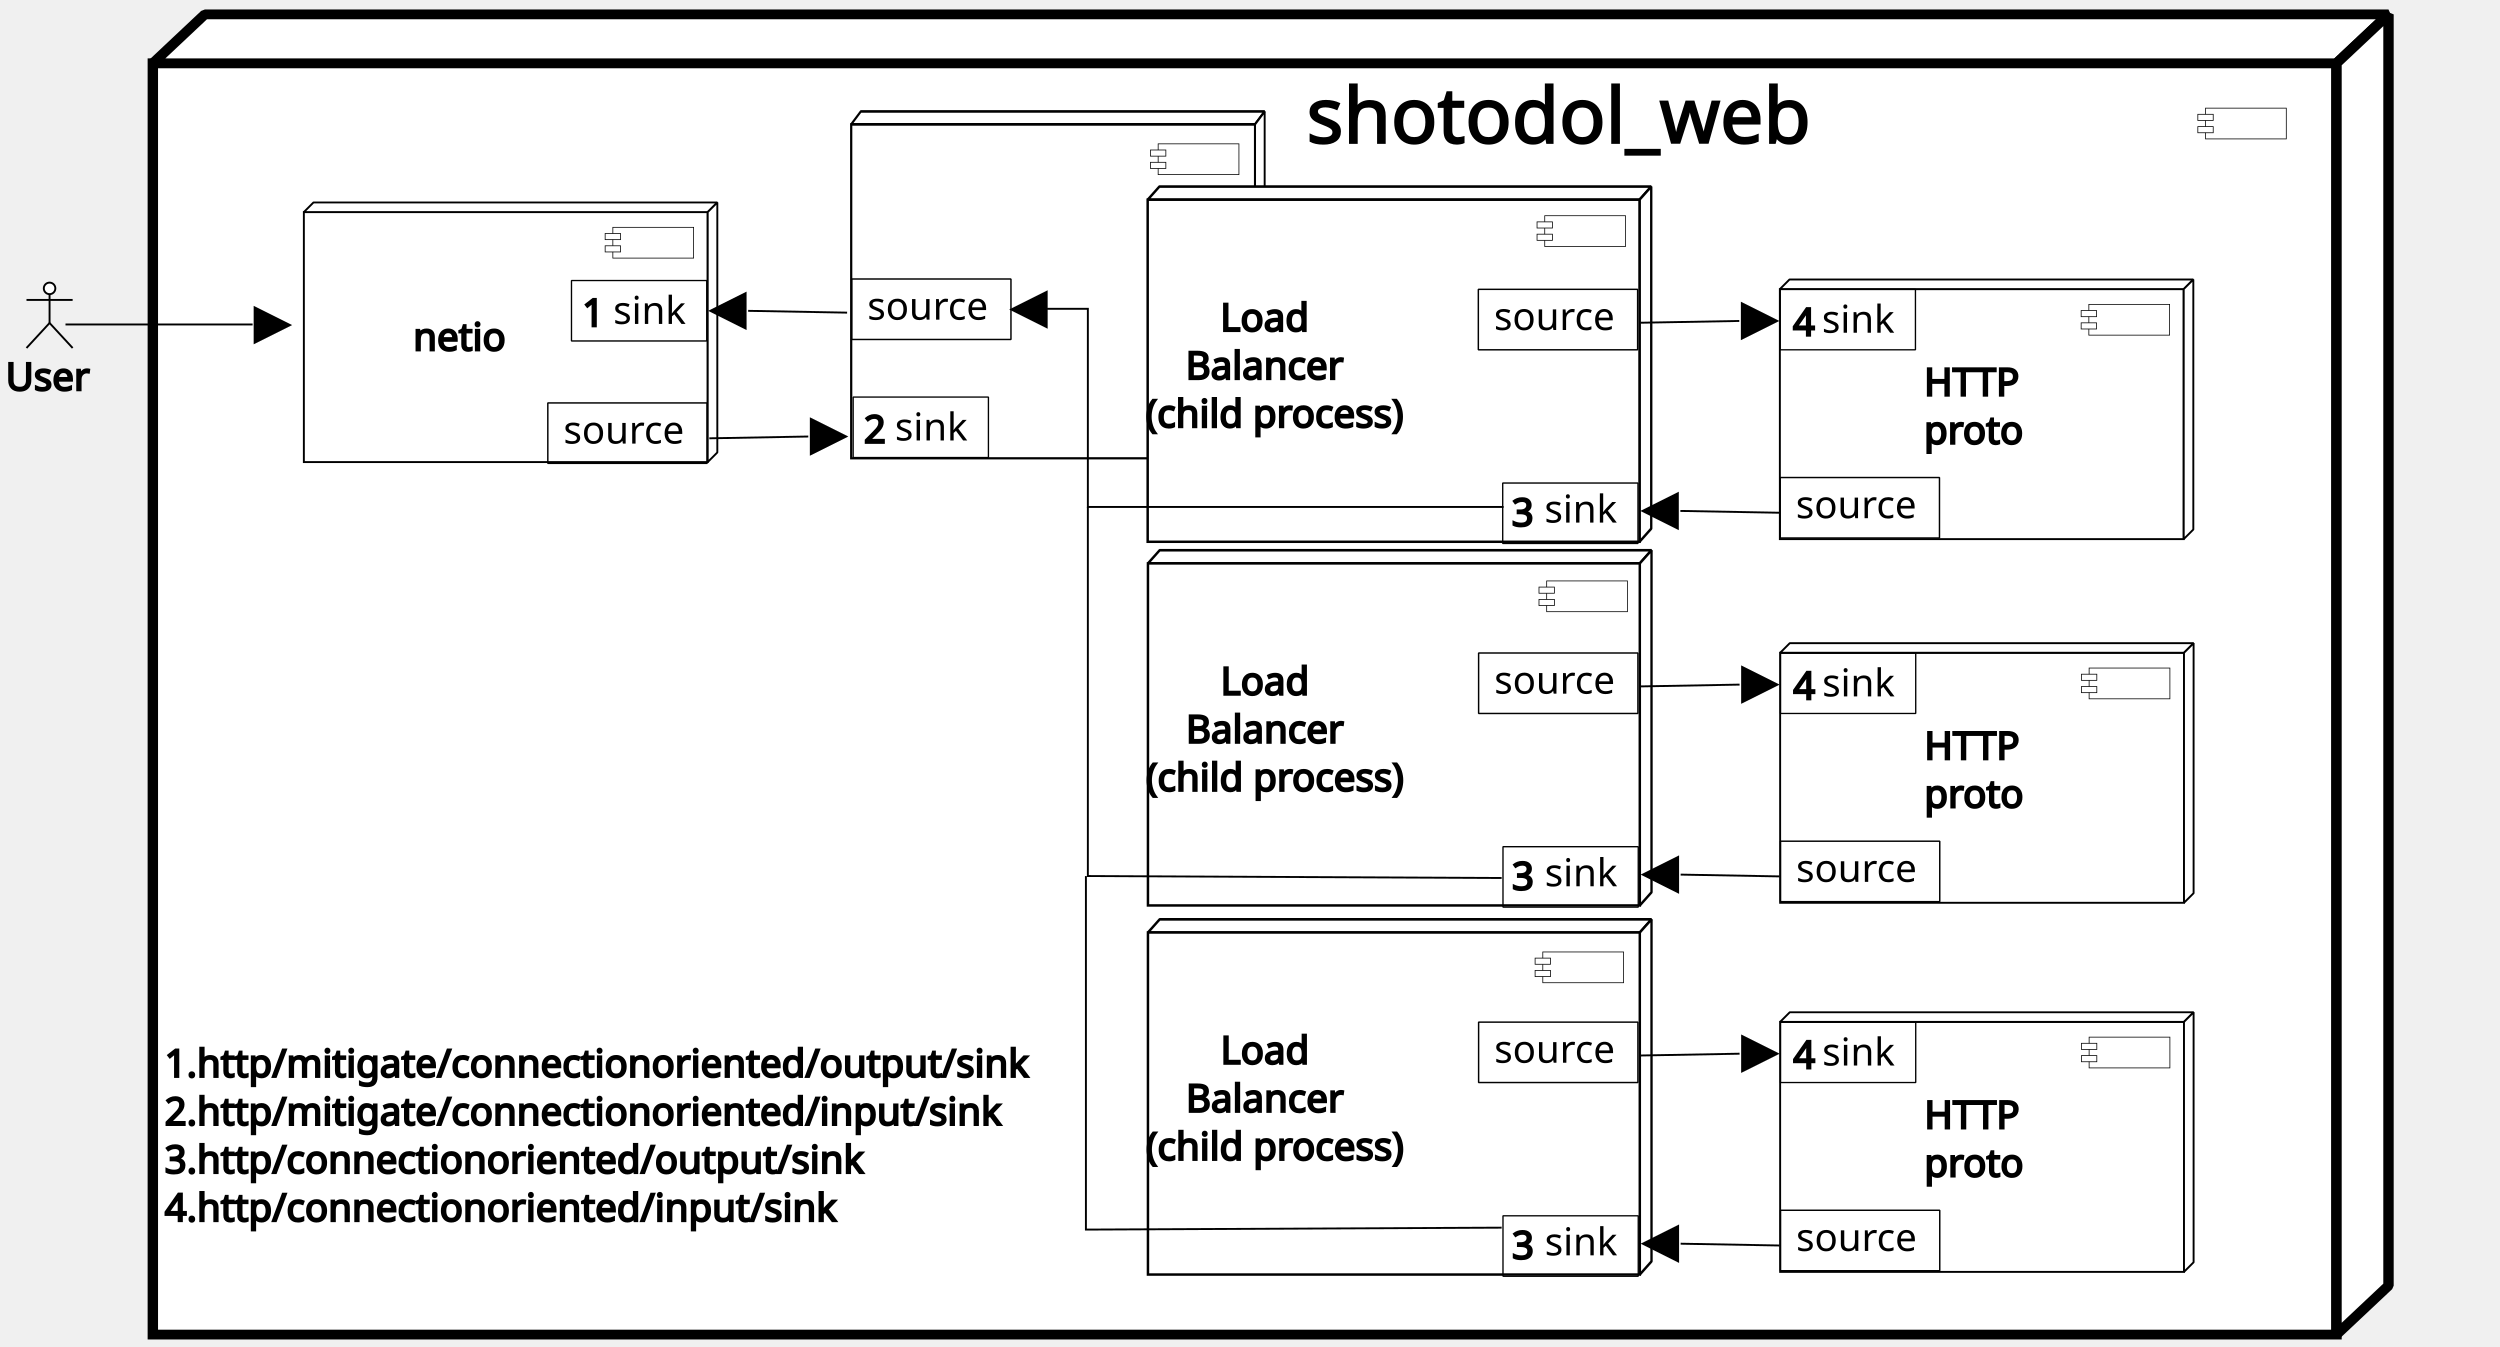
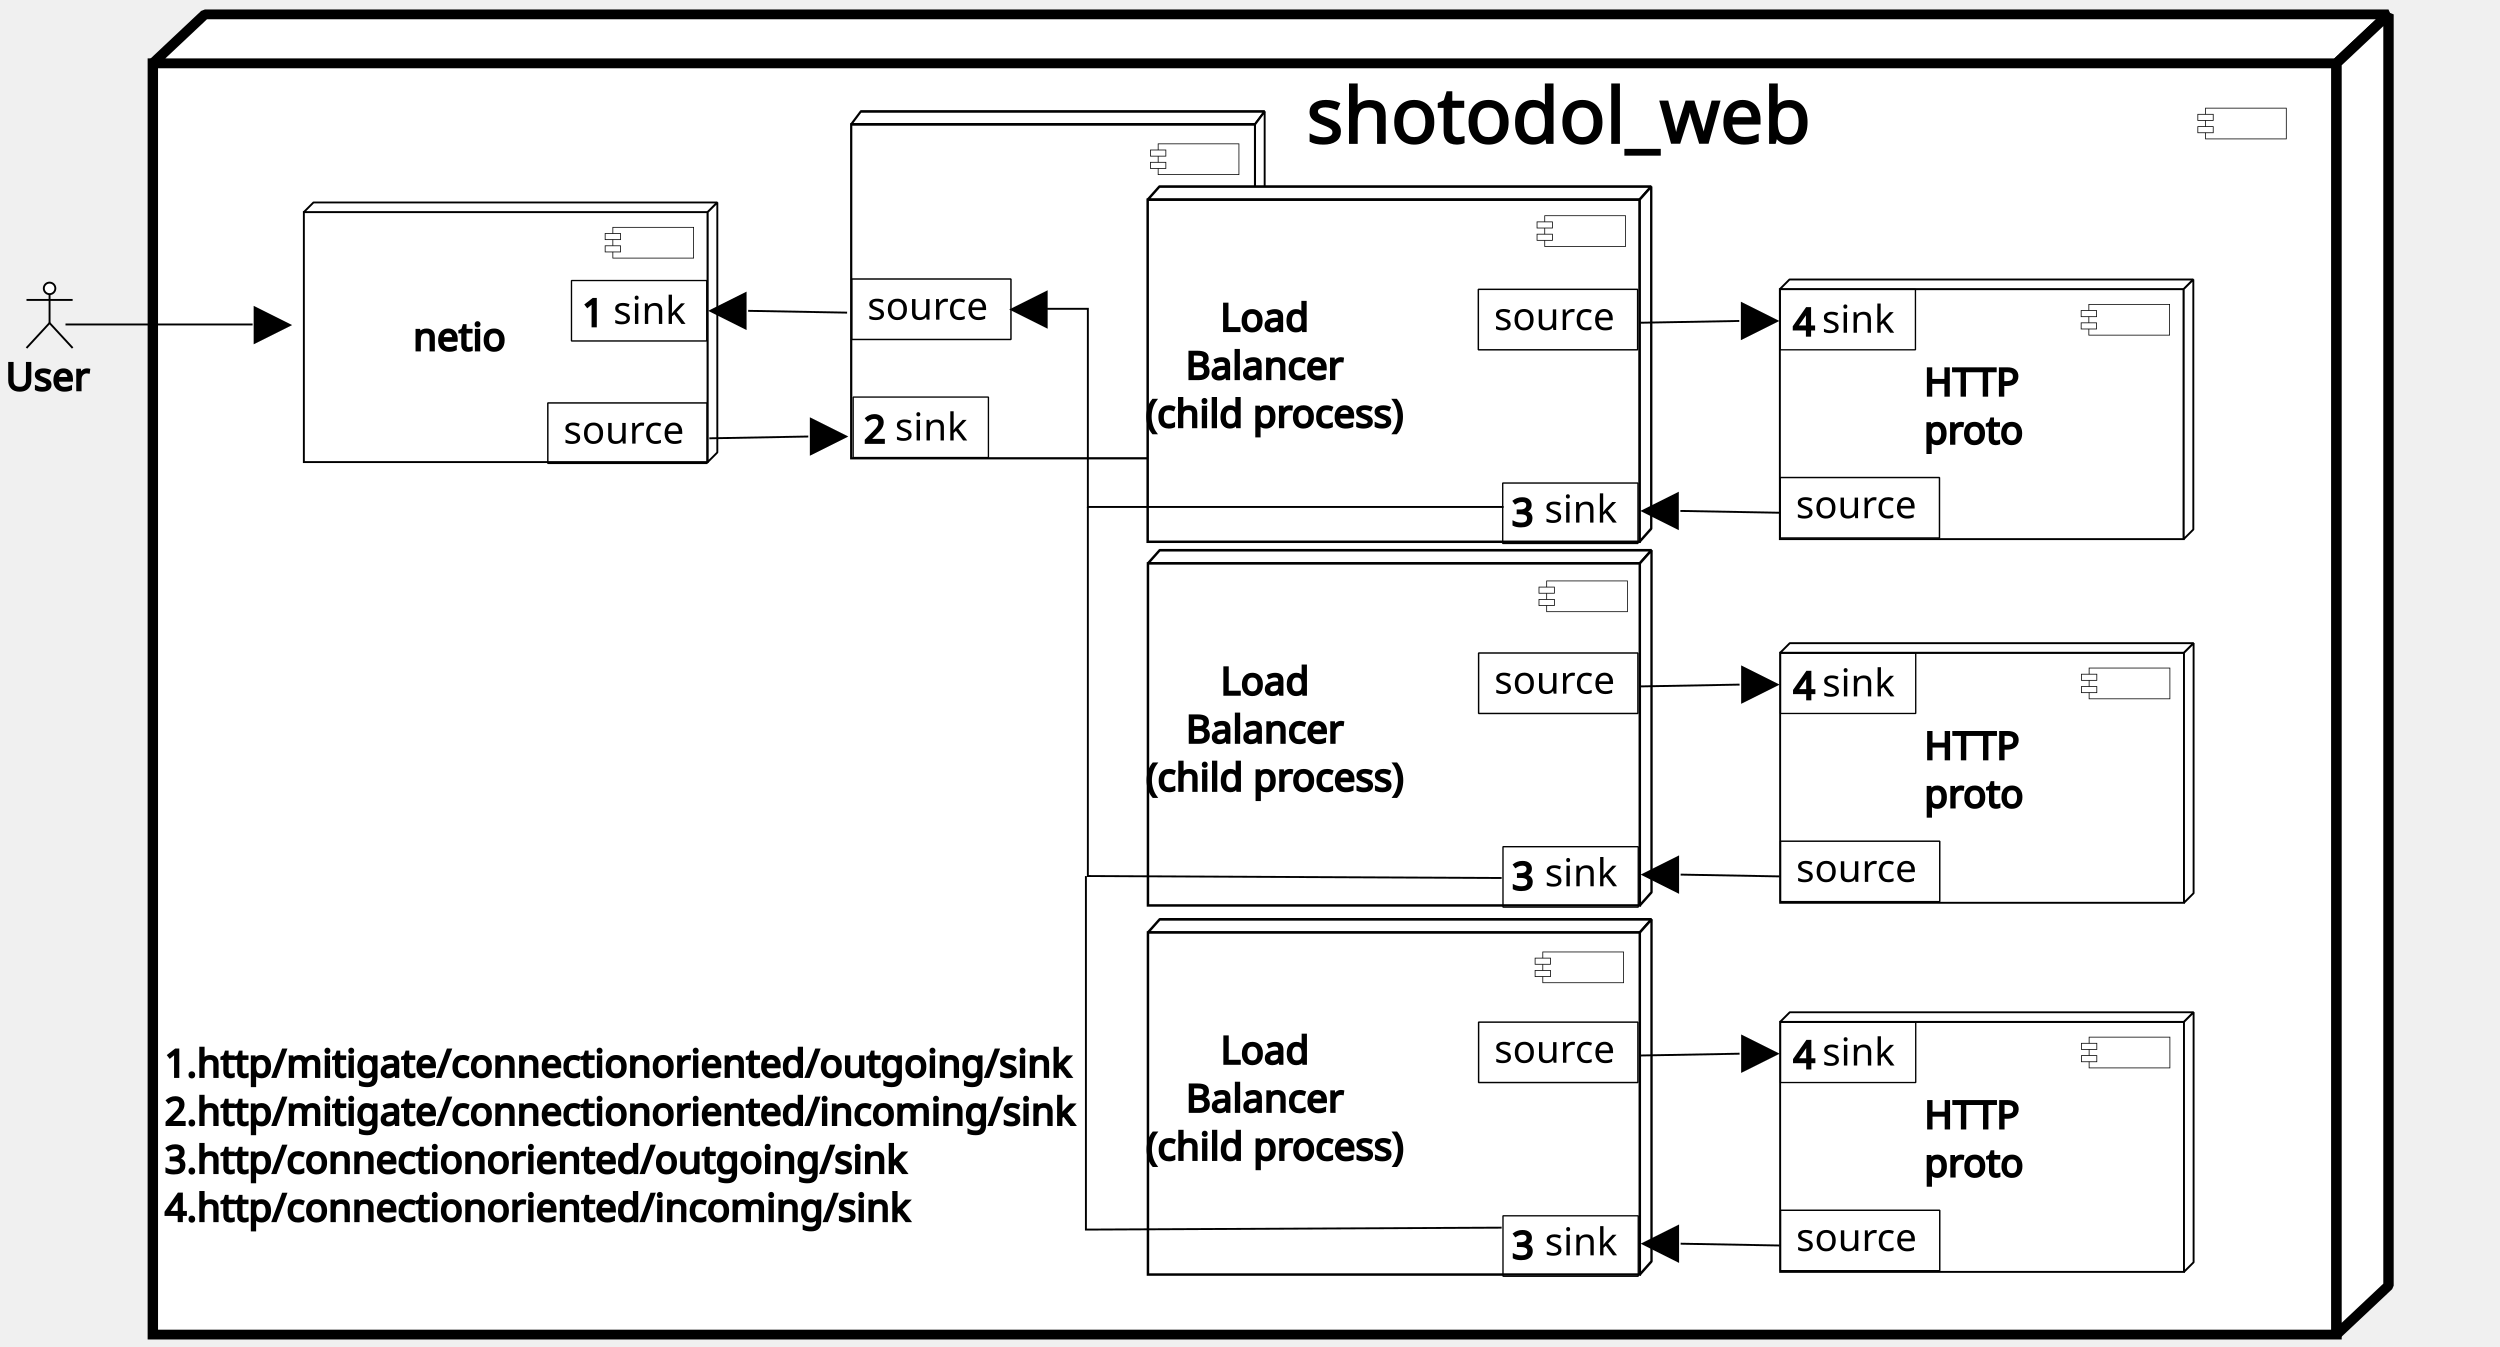
<svg xmlns="http://www.w3.org/2000/svg" width="1300" height="700" id="svg2" version="1.1">
  <defs id="defs4">
    </defs>
  <g id="layer1" transform="translate(0,-352.3622)">
    <text xml:space="preserve" style="font-size:40px;font-style:normal;font-weight:normal;line-height:125%;letter-spacing:0px;word-spacing:0px;fill:#000000;fill-opacity:1;stroke:none;font-family:Sans;-inkscape-font-specification:Sans" x="-668.49" y="401.384" id="text4386">
      <tspan id="tspan4388" style="font-style:normal;stroke:#000000;-inkscape-font-specification:Sans" x="-668.49" y="401.384" />
    </text>
    <g id="g6211" transform="translate(274.7615,195.9696)">
      <g style="stroke:#000000" transform="matrix(5.407157,0,0,5.085265,2734.603,558.0495)" id="g3917">
        <rect x="-541.854" y="-72.515" width="210" height="130" id="rect4044-5-4-9-0" style="fill:#ffffff;stroke:#000000" />
        <g id="g3301-9-2-2" style="stroke:#000000" transform="translate(-1087.714,-211.9374)">
          <polygon style="fill:#ffffff;stroke:#000000;stroke-miterlimit:1" transform="translate(170.8606,-100.578)" id="polygon4046-6-2-1-6" points="585,240 375,240 380,235 590,235 " />
          <polygon style="fill:#ffffff;stroke:#000000;stroke-miterlimit:1" transform="translate(170.8606,-100.578)" id="polygon4048-6-0-7-6" points="585,370 585,240 590,235 590,365 " />
        </g>
      </g>
      <g style="stroke:#000000" transform="matrix(0.4,0,0,0.4,714.11,160.6282)" id="g4274-8-3-5-9-9">
        <rect style="fill:#ffffff;stroke:#000000" x="395" y="130" width="105" height="40" id="rect4090-5-5-8-5-0" />
        <rect style="fill:#ffffff;stroke:#000000" x="385" y="138" width="20" height="8" id="rect4092-1-9-4-0-7" />
        <rect style="fill:#ffffff;stroke:#000000" x="385" y="154" width="20" height="8" id="rect4094-3-4-9-3-6" />
      </g>
      <text id="text3923" y="230.694" x="404.657" style="font-size:40px;font-style:normal;font-weight:normal;line-height:125%;letter-spacing:0px;word-spacing:0px;fill:#000000;fill-opacity:1;stroke:none;font-family:Sans;-inkscape-font-specification:Sans" xml:space="preserve">
        <tspan y="230.694" x="404.657" style="stroke:#000000" id="tspan3925">shotodol_web</tspan>
      </text>
      <ellipse style="fill:#ffffff;stroke:#000000" transform="translate(-520.986,173.3513)" id="ellipse4134" ry="3" rx="3" cy="133" cx="272" d="m 275,133 c 0,1.657 -1.343,3 -3,3 -1.657,0 -3,-1.343 -3,-3 0,-1.657 1.343,-3 3,-3 1.657,0 3,1.343 3,3 z" />
      <line style="stroke:#000000" id="line4136" y2="312.351" x2="-236.986" y1="312.351" x1="-260.986" />
      <line style="stroke:#000000" id="line4138" y2="324.351" x2="-248.986" y1="309.351" x1="-248.986" />
      <line style="stroke:#000000" id="line4140" y2="337.351" x2="-260.986" y1="324.351" x1="-248.986" />
      <line style="stroke:#000000" id="line4142" y2="337.351" x2="-236.986" y1="324.351" x1="-248.986" />
      <g style="stroke:#000000" id="g3357-4-8-0-0" transform="translate(-662.6154,127.2507)">
        <rect x="545.861" y="139.422" width="210" height="130" id="rect4044-5-4-2-2-2" style="fill:#ffffff;stroke:#000000" />
        <g style="stroke:#000000" id="g3309-9-3-8-5">
          <g style="stroke:#000000" id="g3301-9-0-9-7">
            <polygon points="380,235 590,235 585,240 375,240 " id="polygon4046-6-2-15-5-3" transform="translate(170.8606,-100.578)" style="fill:#ffffff;stroke:#000000;stroke-miterlimit:1" />
            <polygon points="590,235 590,365 585,370 585,240 " id="polygon4048-6-0-8-4-0" transform="translate(170.8606,-100.578)" style="fill:#ffffff;stroke:#000000;stroke-miterlimit:1" />
          </g>
          <g style="stroke:#000000" transform="matrix(0.4,0,0,0.4,548.5323,95.35455)" id="g4274-8-3-5-4-5-9">
            <rect style="fill:#ffffff;stroke:#000000" x="395" y="130" width="105" height="40" id="rect4090-5-5-8-8-7-5" />
            <rect style="fill:#ffffff;stroke:#000000" x="385" y="138" width="20" height="8" id="rect4092-1-9-4-9-9-10" />
            <rect style="fill:#ffffff;stroke:#000000" x="385" y="154" width="20" height="8" id="rect4094-3-4-9-7-0-6" />
          </g>
        </g>
      </g>
      <text id="text3512" y="338.637" x="-17.618" style="font-size:20px;font-style:normal;font-weight:normal;text-align:center;line-height:125%;letter-spacing:0px;word-spacing:0px;text-anchor:middle;fill:#000000;fill-opacity:1;stroke:none;font-family:Sans;-inkscape-font-specification:Sans" xml:space="preserve">
        <tspan id="tspan5683" y="338.637" x="-17.618" style="font-size:20px;text-align:center;text-anchor:middle;stroke:#000000">netio</tspan>
      </text>
      <text id="text3518" y="359.369" x="-271.786" style="font-size:20px;font-style:normal;font-weight:normal;line-height:125%;letter-spacing:0px;word-spacing:0px;fill:#000000;fill-opacity:1;stroke:none;font-family:Sans;-inkscape-font-specification:Sans" xml:space="preserve">
        <tspan y="359.369" x="-271.786" style="font-size:20px;stroke:#000000" id="tspan3520">User</tspan>
      </text>
      <polygon transform="matrix(-4,0,0,4,1017.145,-274.569)" id="polygon4130-6-9-4-7" style="fill:#000000;stroke:none" points="290,147.5 290,152.5 285,150 " />
      <g transform="translate(256.5788,145.462)" id="g5560">
        <rect x="-88.715" y="75.557" width="210" height="173.689" id="rect4044-5-4-2-4-6-1-8" style="fill:#ffffff;stroke:#000000;stroke-width:1.156" />
        <g id="g3301-9-0-7-7-0-3" style="stroke:#000000" transform="matrix(1,0,0,1.336068,-634.575,-110.7203)">
          <polygon style="fill:#ffffff;stroke:#000000;stroke-miterlimit:1" transform="translate(170.8606,-100.578)" id="polygon4046-6-2-15-7-7-2-6" points="585,240 375,240 380,235 590,235 " />
          <polygon style="fill:#ffffff;stroke:#000000;stroke-miterlimit:1" transform="translate(170.8606,-100.578)" id="polygon4048-6-0-8-5-5-6-6" points="585,370 585,240 590,235 590,365 " />
        </g>
      </g>
      <path id="path4409" d="m -143.407,325.119 -97.298,0" style="fill:none;stroke:#000000;stroke-width:1px;stroke-linecap:butt;stroke-linejoin:miter;stroke-opacity:1" />
      <text id="text4513" y="716.409" x="-189.127" style="font-size:20px;font-style:normal;font-weight:normal;line-height:125%;letter-spacing:0px;word-spacing:0px;fill:#000000;fill-opacity:1;stroke:none;font-family:Sans;-inkscape-font-specification:Sans" xml:space="preserve">
-         <tspan y="716.409" x="-189.127" style="stroke:#000000" id="tspan4515">1.http/mitigate/connectionoriented/output/sink</tspan>
-         <tspan id="tspan4517" y="741.409" x="-189.127" style="stroke:#000000">2.http/mitigate/connectionoriented/input/sink</tspan>
-         <tspan id="tspan4519" y="766.409" x="-189.127" style="stroke:#000000">3.http/connectionoriented/output/sink</tspan>
-         <tspan id="tspan4523" y="791.409" x="-189.127" style="stroke:#000000">4.http/connectionoriented/input/sink</tspan>
+         <tspan y="716.409" x="-189.127" style="stroke:#000000" id="tspan4515">1.http/mitigate/connectionoriented/outgoing/sink</tspan>
+         <tspan id="tspan4517" y="741.409" x="-189.127" style="stroke:#000000">2.http/mitigate/connectionoriented/incoming/sink</tspan>
+         <tspan id="tspan4519" y="766.409" x="-189.127" style="stroke:#000000">3.http/connectionoriented/outgoing/sink</tspan>
+         <tspan id="tspan4523" y="791.409" x="-189.127" style="stroke:#000000">4.http/connectionoriented/incoming/sink</tspan>
      </text>
      <g style="stroke:#000000" transform="translate(-429.2292,-11.52389)" id="g4555">
        <polygon points="290,152.5 285,150 290,147.5 " style="fill:#000000;stroke:none" id="polygon4130-6-9-4-7-5" transform="matrix(-4,0,0,4,1735.591,-205.0961)" />
        <path style="fill:none;stroke:#000000;stroke-width:1px;stroke-linecap:butt;stroke-linejoin:miter;stroke-opacity:1" d="m 409.774,294.904 -51.456,0.936" id="path4551" transform="translate(165,100)" />
      </g>
      <g style="stroke:#000000" transform="matrix(-1,0,0,1,689.0488,-76.87506)" id="g4555-5">
        <polygon points="285,150 290,147.5 290,152.5 " style="fill:#000000;stroke:none" id="polygon4130-6-9-4-7-5-7" transform="matrix(-4,0,0,4,1735.591,-205.0961)" />
        <path style="fill:none;stroke:#000000;stroke-width:1px;stroke-linecap:butt;stroke-linejoin:miter;stroke-opacity:1" d="m 409.774,294.904 -51.456,0.936" id="path4551-0" transform="translate(165,100)" />
      </g>
      <polygon transform="matrix(4,0,0,4,-889.9838,-282.6673)" id="polygon4130-6-9-4-7-5-7-7-1" style="fill:#000000;stroke:none" points="290,147.5 290,152.5 285,150 " />
      <g transform="translate(393.9595,20.20305)" id="g5614">
        <g id="g3301-9-0-7-7-0-3-34" style="stroke:#000000" transform="matrix(1.217916,0,0,1.368216,-736.7428,49.28875)">
          <polygon style="fill:#ffffff;stroke:#000000;stroke-miterlimit:1" transform="translate(170.8606,-100.578)" id="polygon4046-6-2-15-7-7-2-6-27" points="380,235 590,235 585,240 375,240 " />
          <polygon style="fill:#ffffff;stroke:#000000;stroke-miterlimit:1" transform="translate(170.8606,-100.578)" id="polygon4048-6-0-8-5-5-6-6-2" points="590,235 590,365 585,370 585,240 " />
        </g>
        <g id="g5566">
          <rect style="fill:#ffffff;stroke:#000000;stroke-width:1.291" id="rect4044-5-4-2-4-6-1-8-7" height="177.868" width="255.762" y="240.048" x="-71.931" />
          <text id="text3916" y="308.349" x="22.693" style="font-size:20px;font-style:normal;font-weight:normal;text-align:center;line-height:125%;letter-spacing:0px;word-spacing:0px;text-anchor:middle;fill:#000000;fill-opacity:1;stroke:none;font-family:Sans;-inkscape-font-specification:Sans" xml:space="preserve">
            <tspan y="308.349" x="22.693" style="text-align:center;text-anchor:middle;stroke:#000000" id="tspan3918">Load</tspan>
            <tspan id="tspan3920" y="333.349" x="22.693" style="text-align:center;text-anchor:middle;stroke:#000000">Balancer</tspan>
            <tspan id="tspan3922" y="358.349" x="22.693" style="text-align:center;text-anchor:middle;stroke:#000000">(child process)</tspan>
          </text>
          <g id="g5481">
            <g transform="translate(-289.0531,147.1101)" id="g3357-4-8-2-7-0-9-5-1" style="stroke:#000000">
              <rect style="fill:#ffffff;stroke:#000000" id="rect4044-5-4-2-4-6-1-8-0-2" height="130" width="210" y="139.422" x="545.861" />
              <g id="g3309-9-3-7-5-7-1-3-4" style="stroke:#000000">
                <g id="g3301-9-0-7-7-0-3-2-3" style="stroke:#000000">
                  <polygon style="fill:#ffffff;stroke:#000000;stroke-miterlimit:1" transform="translate(170.8606,-100.578)" id="polygon4046-6-2-15-7-7-2-6-4-9" points="375,240 380,235 590,235 585,240 " />
                  <polygon style="fill:#ffffff;stroke:#000000;stroke-miterlimit:1" transform="translate(170.8606,-100.578)" id="polygon4048-6-0-8-5-5-6-6-7-15" points="585,240 590,235 590,365 585,370 " />
                </g>
                <g id="g4274-8-3-5-4-4-5-0-9-5-0" transform="matrix(0.4,0,0,0.4,548.5323,95.35455)" style="stroke:#000000">
                  <rect id="rect4090-5-5-8-8-9-4-1-9-8-1" height="40" width="105" y="130" x="395" style="fill:#ffffff;stroke:#000000" />
                  <rect id="rect4092-1-9-4-9-9-1-1-3-3-2" height="8" width="20" y="138" x="385" style="fill:#ffffff;stroke:#000000" />
                  <rect id="rect4094-3-4-9-7-2-7-0-7-9-8" height="8" width="20" y="154" x="385" style="fill:#ffffff;stroke:#000000" />
                </g>
              </g>
            </g>
            <text xml:space="preserve" style="font-size:20px;font-style:normal;font-weight:normal;line-height:125%;letter-spacing:0px;word-spacing:0px;fill:#000000;fill-opacity:1;stroke:none;font-family:Sans;-inkscape-font-specification:Sans" x="331.814" y="341.968" id="text4023">
              <tspan style="stroke:#000000" x="331.814" y="341.968" id="tspan4027">HTTP</tspan>
              <tspan style="stroke:#000000" x="331.814" y="366.968" id="tspan4031">proto</tspan>
            </text>
            <g id="g5361" transform="translate(-129.2857,-165.7143)">
              <g id="g5393" transform="translate(0,97.85714)">
                <rect style="opacity:0.99;fill:none;stroke:#000000;stroke-width:0.765;stroke-linecap:butt;stroke-linejoin:bevel;stroke-miterlimit:0;stroke-opacity:1;stroke-dasharray:none" id="rect5237-2" width="82.831" height="31.429" x="386.261" y="452.362" />
                <text xml:space="preserve" style="font-size:20px;font-style:normal;font-weight:normal;line-height:125%;letter-spacing:0px;word-spacing:0px;fill:#000000;fill-opacity:1;stroke:none;font-family:Sans;-inkscape-font-specification:Sans" x="394.404" y="473.505" id="text5239-2">
                  <tspan id="tspan5241-32" x="394.404" y="473.505">source</tspan>
                </text>
              </g>
            </g>
            <g id="g5474">
              <rect y="286.648" x="256.975" height="31.429" width="70.335" id="rect5237-9" style="opacity:0.99;fill:none;stroke:#000000;stroke-width:0.705;stroke-linecap:butt;stroke-linejoin:bevel;stroke-miterlimit:0;stroke-opacity:1;stroke-dasharray:none" />
              <text id="text5239-7" y="309.219" x="278.689" style="font-size:20px;font-style:normal;font-weight:normal;line-height:125%;letter-spacing:0px;word-spacing:0px;fill:#000000;fill-opacity:1;stroke:none;font-family:Sans;-inkscape-font-specification:Sans" xml:space="preserve">
                <tspan y="309.219" x="278.689" id="tspan5241-3">sink</tspan>
              </text>
              <text id="text4425" y="310.757" x="263.586" style="font-size:20px;font-style:normal;font-weight:normal;line-height:125%;letter-spacing:0px;word-spacing:0px;fill:#000000;fill-opacity:1;stroke:none;font-family:Sans;-inkscape-font-specification:Sans" xml:space="preserve">
                <tspan y="310.757" x="263.586" style="stroke:#000000" id="tspan4427">4</tspan>
              </text>
            </g>
          </g>
          <g style="stroke:#000000" transform="matrix(-1,0,0,1,779.8465,6.973069)" id="g4555-5-5">
            <polygon points="290,152.5 285,150 290,147.5 " style="fill:#000000;stroke:none" id="polygon4130-6-9-4-7-5-7-7" transform="matrix(-4,0,0,4,1735.591,-205.0961)" />
            <path style="fill:none;stroke:#000000;stroke-width:1px;stroke-linecap:butt;stroke-linejoin:miter;stroke-opacity:1" d="m 409.774,294.904 -51.456,0.936" id="path4551-0-8" transform="translate(165,100)" />
          </g>
          <g id="g5510">
            <text xml:space="preserve" style="font-size:20px;font-style:normal;font-weight:normal;line-height:125%;letter-spacing:0px;word-spacing:0px;fill:#000000;fill-opacity:1;stroke:none;font-family:Sans;-inkscape-font-specification:Sans" x="117.37" y="409.733" id="text4421">
              <tspan id="tspan4423" style="stroke:#000000" x="117.37" y="409.733">3</tspan>
            </text>
            <rect style="opacity:0.99;fill:none;stroke:#000000;stroke-width:0.705;stroke-linecap:butt;stroke-linejoin:bevel;stroke-miterlimit:0;stroke-opacity:1;stroke-dasharray:none" id="rect5237-3" width="70.335" height="31.429" x="112.689" y="387.362" />
            <text xml:space="preserve" style="font-size:20px;font-style:normal;font-weight:normal;line-height:125%;letter-spacing:0px;word-spacing:0px;fill:#000000;fill-opacity:1;stroke:none;font-family:Sans;-inkscape-font-specification:Sans" x="134.404" y="407.934" id="text5239-3">
              <tspan id="tspan5241-6" x="134.404" y="407.934">sink</tspan>
            </text>
          </g>
          <g id="g5361-4" transform="translate(-286.2477,-165.7143)">
            <rect style="opacity:0.99;fill:none;stroke:#000000;stroke-width:0.765;stroke-linecap:butt;stroke-linejoin:bevel;stroke-miterlimit:0;stroke-opacity:1;stroke-dasharray:none" id="rect5237-2-1" width="82.831" height="31.429" x="386.261" y="452.362" />
            <text xml:space="preserve" style="font-size:20px;font-style:normal;font-weight:normal;line-height:125%;letter-spacing:0px;word-spacing:0px;fill:#000000;fill-opacity:1;stroke:none;font-family:Sans;-inkscape-font-specification:Sans" x="394.404" y="473.505" id="text5239-2-6">
              <tspan id="tspan5241-32-6" x="394.404" y="473.505">source</tspan>
            </text>
          </g>
          <g style="stroke:#000000" transform="translate(-339.0616,-91.82747)" id="g4555-5-5-5-0">
            <polygon points="290,152.5 285,150 290,147.5 " style="fill:#000000;stroke:none" id="polygon4130-6-9-4-7-5-7-7-1-5" transform="matrix(-4,0,0,4,1735.591,-205.0961)" />
            <path style="fill:none;stroke:#000000;stroke-width:1px;stroke-linecap:butt;stroke-linejoin:miter;stroke-opacity:1" d="m 409.774,294.904 -51.456,0.936" id="path4551-0-8-2-5" transform="translate(165,100)" />
          </g>
        </g>
      </g>
      <g id="g5361-4-4" transform="translate(-218.1563,-150.8726)">
        <rect style="opacity:0.99;fill:none;stroke:#000000;stroke-width:0.765;stroke-linecap:butt;stroke-linejoin:bevel;stroke-miterlimit:0;stroke-opacity:1;stroke-dasharray:none" id="rect5237-2-1-3" width="82.831" height="31.429" x="386.261" y="452.362" />
        <text xml:space="preserve" style="font-size:20px;font-style:normal;font-weight:normal;line-height:125%;letter-spacing:0px;word-spacing:0px;fill:#000000;fill-opacity:1;stroke:none;font-family:Sans;-inkscape-font-specification:Sans" x="394.404" y="473.505" id="text5239-2-6-8">
          <tspan id="tspan5241-32-6-3" x="394.404" y="473.505">source</tspan>
        </text>
      </g>
      <g transform="translate(394.1039,209.3116)" id="g5614-7">
        <g id="g3301-9-0-7-7-0-3-34-3" style="stroke:#000000" transform="matrix(1.217916,0,0,1.368216,-736.7428,49.28875)">
          <polygon style="fill:#ffffff;stroke:#000000;stroke-miterlimit:1" transform="translate(170.8606,-100.578)" id="polygon4046-6-2-15-7-7-2-6-27-4" points="585,240 375,240 380,235 590,235 " />
          <polygon style="fill:#ffffff;stroke:#000000;stroke-miterlimit:1" transform="translate(170.8606,-100.578)" id="polygon4048-6-0-8-5-5-6-6-2-7" points="585,370 585,240 590,235 590,365 " />
        </g>
        <g id="g5566-6">
          <rect style="fill:#ffffff;stroke:#000000;stroke-width:1.291" id="rect4044-5-4-2-4-6-1-8-7-2" height="177.868" width="255.762" y="240.048" x="-71.931" />
          <text id="text3916-7" y="308.349" x="22.693" style="font-size:20px;font-style:normal;font-weight:normal;text-align:center;line-height:125%;letter-spacing:0px;word-spacing:0px;text-anchor:middle;fill:#000000;fill-opacity:1;stroke:none;font-family:Sans;-inkscape-font-specification:Sans" xml:space="preserve">
            <tspan y="308.349" x="22.693" style="text-align:center;text-anchor:middle;stroke:#000000" id="tspan3918-6">Load</tspan>
            <tspan id="tspan3920-7" y="333.349" x="22.693" style="text-align:center;text-anchor:middle;stroke:#000000">Balancer</tspan>
            <tspan id="tspan3922-8" y="358.349" x="22.693" style="text-align:center;text-anchor:middle;stroke:#000000">(child process)</tspan>
          </text>
          <g id="g5481-7">
            <g transform="translate(-289.0531,147.1101)" id="g3357-4-8-2-7-0-9-5-1-3" style="stroke:#000000">
              <rect style="fill:#ffffff;stroke:#000000" id="rect4044-5-4-2-4-6-1-8-0-2-2" height="130" width="210" y="139.422" x="545.861" />
              <g id="g3309-9-3-7-5-7-1-3-4-2" style="stroke:#000000">
                <g id="g3301-9-0-7-7-0-3-2-3-4" style="stroke:#000000">
                  <polygon style="fill:#ffffff;stroke:#000000;stroke-miterlimit:1" transform="translate(170.8606,-100.578)" id="polygon4046-6-2-15-7-7-2-6-4-9-0" points="590,235 585,240 375,240 380,235 " />
                  <polygon style="fill:#ffffff;stroke:#000000;stroke-miterlimit:1" transform="translate(170.8606,-100.578)" id="polygon4048-6-0-8-5-5-6-6-7-15-3" points="590,365 585,370 585,240 590,235 " />
                </g>
                <g id="g4274-8-3-5-4-4-5-0-9-5-0-5" transform="matrix(0.4,0,0,0.4,548.5323,95.35455)" style="stroke:#000000">
                  <rect id="rect4090-5-5-8-8-9-4-1-9-8-1-0" height="40" width="105" y="130" x="395" style="fill:#ffffff;stroke:#000000" />
                  <rect id="rect4092-1-9-4-9-9-1-1-3-3-2-1" height="8" width="20" y="138" x="385" style="fill:#ffffff;stroke:#000000" />
                  <rect id="rect4094-3-4-9-7-2-7-0-7-9-8-3" height="8" width="20" y="154" x="385" style="fill:#ffffff;stroke:#000000" />
                </g>
              </g>
            </g>
            <text xml:space="preserve" style="font-size:20px;font-style:normal;font-weight:normal;line-height:125%;letter-spacing:0px;word-spacing:0px;fill:#000000;fill-opacity:1;stroke:none;font-family:Sans;-inkscape-font-specification:Sans" x="331.814" y="341.968" id="text4023-0">
              <tspan style="stroke:#000000" x="331.814" y="341.968" id="tspan4027-2">HTTP</tspan>
              <tspan style="stroke:#000000" x="331.814" y="366.968" id="tspan4031-8">proto</tspan>
            </text>
            <g id="g5361-6" transform="translate(-129.2857,-165.7143)">
              <g id="g5393-5" transform="translate(0,97.85714)">
                <rect style="opacity:0.99;fill:none;stroke:#000000;stroke-width:0.765;stroke-linecap:butt;stroke-linejoin:bevel;stroke-miterlimit:0;stroke-opacity:1;stroke-dasharray:none" id="rect5237-2-6" width="82.831" height="31.429" x="386.261" y="452.362" />
                <text xml:space="preserve" style="font-size:20px;font-style:normal;font-weight:normal;line-height:125%;letter-spacing:0px;word-spacing:0px;fill:#000000;fill-opacity:1;stroke:none;font-family:Sans;-inkscape-font-specification:Sans" x="394.404" y="473.505" id="text5239-2-9">
                  <tspan id="tspan5241-32-7" x="394.404" y="473.505">source</tspan>
                </text>
              </g>
            </g>
            <g id="g5474-4">
              <rect y="286.648" x="256.975" height="31.429" width="70.335" id="rect5237-9-7" style="opacity:0.99;fill:none;stroke:#000000;stroke-width:0.705;stroke-linecap:butt;stroke-linejoin:bevel;stroke-miterlimit:0;stroke-opacity:1;stroke-dasharray:none" />
              <text id="text5239-7-4" y="309.219" x="278.689" style="font-size:20px;font-style:normal;font-weight:normal;line-height:125%;letter-spacing:0px;word-spacing:0px;fill:#000000;fill-opacity:1;stroke:none;font-family:Sans;-inkscape-font-specification:Sans" xml:space="preserve">
                <tspan y="309.219" x="278.689" id="tspan5241-3-9">sink</tspan>
              </text>
              <text id="text4425-3" y="310.757" x="263.586" style="font-size:20px;font-style:normal;font-weight:normal;line-height:125%;letter-spacing:0px;word-spacing:0px;fill:#000000;fill-opacity:1;stroke:none;font-family:Sans;-inkscape-font-specification:Sans" xml:space="preserve">
                <tspan y="310.757" x="263.586" style="stroke:#000000" id="tspan4427-3">4</tspan>
              </text>
            </g>
          </g>
          <g style="stroke:#000000" transform="matrix(-1,0,0,1,779.8465,6.973069)" id="g4555-5-5-56">
            <polygon points="290,152.5 285,150 290,147.5 " style="fill:#000000;stroke:none" id="polygon4130-6-9-4-7-5-7-7-0" transform="matrix(-4,0,0,4,1735.591,-205.0961)" />
            <path style="fill:none;stroke:#000000;stroke-width:1px;stroke-linecap:butt;stroke-linejoin:miter;stroke-opacity:1" d="m 409.774,294.904 -51.456,0.936" id="path4551-0-8-3" transform="translate(165,100)" />
          </g>
          <g id="g5510-3">
            <text xml:space="preserve" style="font-size:20px;font-style:normal;font-weight:normal;line-height:125%;letter-spacing:0px;word-spacing:0px;fill:#000000;fill-opacity:1;stroke:none;font-family:Sans;-inkscape-font-specification:Sans" x="117.37" y="409.733" id="text4421-1">
              <tspan id="tspan4423-0" style="stroke:#000000" x="117.37" y="409.733">3</tspan>
            </text>
            <rect style="opacity:0.99;fill:none;stroke:#000000;stroke-width:0.705;stroke-linecap:butt;stroke-linejoin:bevel;stroke-miterlimit:0;stroke-opacity:1;stroke-dasharray:none" id="rect5237-3-9" width="70.335" height="31.429" x="112.689" y="387.362" />
            <text xml:space="preserve" style="font-size:20px;font-style:normal;font-weight:normal;line-height:125%;letter-spacing:0px;word-spacing:0px;fill:#000000;fill-opacity:1;stroke:none;font-family:Sans;-inkscape-font-specification:Sans" x="134.404" y="407.934" id="text5239-3-5">
              <tspan id="tspan5241-6-3" x="134.404" y="407.934">sink</tspan>
            </text>
          </g>
          <g id="g5361-4-3" transform="translate(-286.2477,-165.7143)">
            <rect style="opacity:0.99;fill:none;stroke:#000000;stroke-width:0.765;stroke-linecap:butt;stroke-linejoin:bevel;stroke-miterlimit:0;stroke-opacity:1;stroke-dasharray:none" id="rect5237-2-1-5" width="82.831" height="31.429" x="386.261" y="452.362" />
            <text xml:space="preserve" style="font-size:20px;font-style:normal;font-weight:normal;line-height:125%;letter-spacing:0px;word-spacing:0px;fill:#000000;fill-opacity:1;stroke:none;font-family:Sans;-inkscape-font-specification:Sans" x="394.404" y="473.505" id="text5239-2-6-6">
              <tspan id="tspan5241-32-6-0" x="394.404" y="473.505">source</tspan>
            </text>
          </g>
          <g style="stroke:#000000" transform="translate(-339.0616,-91.82747)" id="g4555-5-5-5-0-5">
            <polygon points="290,152.5 285,150 290,147.5 " style="fill:#000000;stroke:none" id="polygon4130-6-9-4-7-5-7-7-1-5-9" transform="matrix(-4,0,0,4,1735.591,-205.0961)" />
            <path style="fill:none;stroke:#000000;stroke-width:1px;stroke-linecap:butt;stroke-linejoin:miter;stroke-opacity:1" d="m 409.774,294.904 -51.456,0.936" id="path4551-0-8-2-5-5" transform="translate(165,100)" />
          </g>
        </g>
      </g>
      <g transform="translate(394.1039,401.2406)" id="g5614-7-4">
        <g id="g3301-9-0-7-7-0-3-34-3-7" style="stroke:#000000" transform="matrix(1.217916,0,0,1.368216,-736.7428,49.28875)">
          <polygon style="fill:#ffffff;stroke:#000000;stroke-miterlimit:1" transform="translate(170.8606,-100.578)" id="polygon4046-6-2-15-7-7-2-6-27-4-0" points="375,240 380,235 590,235 585,240 " />
          <polygon style="fill:#ffffff;stroke:#000000;stroke-miterlimit:1" transform="translate(170.8606,-100.578)" id="polygon4048-6-0-8-5-5-6-6-2-7-5" points="585,240 590,235 590,365 585,370 " />
        </g>
        <g id="g5566-6-4">
          <rect style="fill:#ffffff;stroke:#000000;stroke-width:1.291" id="rect4044-5-4-2-4-6-1-8-7-2-6" height="177.868" width="255.762" y="240.048" x="-71.931" />
          <text id="text3916-7-2" y="308.349" x="22.693" style="font-size:20px;font-style:normal;font-weight:normal;text-align:center;line-height:125%;letter-spacing:0px;word-spacing:0px;text-anchor:middle;fill:#000000;fill-opacity:1;stroke:none;font-family:Sans;-inkscape-font-specification:Sans" xml:space="preserve">
            <tspan y="308.349" x="22.693" style="text-align:center;text-anchor:middle;stroke:#000000" id="tspan3918-6-0">Load</tspan>
            <tspan id="tspan3920-7-7" y="333.349" x="22.693" style="text-align:center;text-anchor:middle;stroke:#000000">Balancer</tspan>
            <tspan id="tspan3922-8-6" y="358.349" x="22.693" style="text-align:center;text-anchor:middle;stroke:#000000">(child process)</tspan>
          </text>
          <g id="g5481-7-3">
            <g transform="translate(-289.0531,147.1101)" id="g3357-4-8-2-7-0-9-5-1-3-4" style="stroke:#000000">
              <rect style="fill:#ffffff;stroke:#000000" id="rect4044-5-4-2-4-6-1-8-0-2-2-2" height="130" width="210" y="139.422" x="545.861" />
              <g id="g3309-9-3-7-5-7-1-3-4-2-6" style="stroke:#000000">
                <g id="g3301-9-0-7-7-0-3-2-3-4-8" style="stroke:#000000">
                  <polygon style="fill:#ffffff;stroke:#000000;stroke-miterlimit:1" transform="translate(170.8606,-100.578)" id="polygon4046-6-2-15-7-7-2-6-4-9-0-7" points="585,240 375,240 380,235 590,235 " />
                  <polygon style="fill:#ffffff;stroke:#000000;stroke-miterlimit:1" transform="translate(170.8606,-100.578)" id="polygon4048-6-0-8-5-5-6-6-7-15-3-7" points="585,370 585,240 590,235 590,365 " />
                </g>
                <g id="g4274-8-3-5-4-4-5-0-9-5-0-5-8" transform="matrix(0.4,0,0,0.4,548.5323,95.35455)" style="stroke:#000000">
                  <rect id="rect4090-5-5-8-8-9-4-1-9-8-1-0-6" height="40" width="105" y="130" x="395" style="fill:#ffffff;stroke:#000000" />
                  <rect id="rect4092-1-9-4-9-9-1-1-3-3-2-1-2" height="8" width="20" y="138" x="385" style="fill:#ffffff;stroke:#000000" />
                  <rect id="rect4094-3-4-9-7-2-7-0-7-9-8-3-3" height="8" width="20" y="154" x="385" style="fill:#ffffff;stroke:#000000" />
                </g>
              </g>
            </g>
            <text xml:space="preserve" style="font-size:20px;font-style:normal;font-weight:normal;line-height:125%;letter-spacing:0px;word-spacing:0px;fill:#000000;fill-opacity:1;stroke:none;font-family:Sans;-inkscape-font-specification:Sans" x="331.814" y="341.968" id="text4023-0-1">
              <tspan style="stroke:#000000" x="331.814" y="341.968" id="tspan4027-2-8">HTTP</tspan>
              <tspan style="stroke:#000000" x="331.814" y="366.968" id="tspan4031-8-1">proto</tspan>
            </text>
            <g id="g5361-6-1" transform="translate(-129.2857,-165.7143)">
              <g id="g5393-5-5" transform="translate(0,97.85714)">
                <rect style="opacity:0.99;fill:none;stroke:#000000;stroke-width:0.765;stroke-linecap:butt;stroke-linejoin:bevel;stroke-miterlimit:0;stroke-opacity:1;stroke-dasharray:none" id="rect5237-2-6-0" width="82.831" height="31.429" x="386.261" y="452.362" />
                <text xml:space="preserve" style="font-size:20px;font-style:normal;font-weight:normal;line-height:125%;letter-spacing:0px;word-spacing:0px;fill:#000000;fill-opacity:1;stroke:none;font-family:Sans;-inkscape-font-specification:Sans" x="394.404" y="473.505" id="text5239-2-9-7">
                  <tspan id="tspan5241-32-7-3" x="394.404" y="473.505">source</tspan>
                </text>
              </g>
            </g>
            <g id="g5474-4-4">
              <rect y="286.648" x="256.975" height="31.429" width="70.335" id="rect5237-9-7-2" style="opacity:0.99;fill:none;stroke:#000000;stroke-width:0.705;stroke-linecap:butt;stroke-linejoin:bevel;stroke-miterlimit:0;stroke-opacity:1;stroke-dasharray:none" />
              <text id="text5239-7-4-9" y="309.219" x="278.689" style="font-size:20px;font-style:normal;font-weight:normal;line-height:125%;letter-spacing:0px;word-spacing:0px;fill:#000000;fill-opacity:1;stroke:none;font-family:Sans;-inkscape-font-specification:Sans" xml:space="preserve">
                <tspan y="309.219" x="278.689" id="tspan5241-3-9-1">sink</tspan>
              </text>
              <text id="text4425-3-4" y="310.757" x="263.586" style="font-size:20px;font-style:normal;font-weight:normal;line-height:125%;letter-spacing:0px;word-spacing:0px;fill:#000000;fill-opacity:1;stroke:none;font-family:Sans;-inkscape-font-specification:Sans" xml:space="preserve">
                <tspan y="310.757" x="263.586" style="stroke:#000000" id="tspan4427-3-4">4</tspan>
              </text>
            </g>
          </g>
          <g style="stroke:#000000" transform="matrix(-1,0,0,1,779.8465,6.973069)" id="g4555-5-5-56-7">
            <polygon points="290,147.5 290,152.5 285,150 " style="fill:#000000;stroke:none" id="polygon4130-6-9-4-7-5-7-7-0-2" transform="matrix(-4,0,0,4,1735.591,-205.0961)" />
            <path style="fill:none;stroke:#000000;stroke-width:1px;stroke-linecap:butt;stroke-linejoin:miter;stroke-opacity:1" d="m 409.774,294.904 -51.456,0.936" id="path4551-0-8-3-7" transform="translate(165,100)" />
          </g>
          <g id="g5510-3-7">
            <text xml:space="preserve" style="font-size:20px;font-style:normal;font-weight:normal;line-height:125%;letter-spacing:0px;word-spacing:0px;fill:#000000;fill-opacity:1;stroke:none;font-family:Sans;-inkscape-font-specification:Sans" x="117.37" y="409.733" id="text4421-1-9">
              <tspan id="tspan4423-0-3" style="stroke:#000000" x="117.37" y="409.733">3</tspan>
            </text>
            <rect style="opacity:0.99;fill:none;stroke:#000000;stroke-width:0.705;stroke-linecap:butt;stroke-linejoin:bevel;stroke-miterlimit:0;stroke-opacity:1;stroke-dasharray:none" id="rect5237-3-9-2" width="70.335" height="31.429" x="112.689" y="387.362" />
            <text xml:space="preserve" style="font-size:20px;font-style:normal;font-weight:normal;line-height:125%;letter-spacing:0px;word-spacing:0px;fill:#000000;fill-opacity:1;stroke:none;font-family:Sans;-inkscape-font-specification:Sans" x="134.404" y="407.934" id="text5239-3-5-4">
              <tspan id="tspan5241-6-3-7" x="134.404" y="407.934">sink</tspan>
            </text>
          </g>
          <g id="g5361-4-3-0" transform="translate(-286.2477,-165.7143)">
            <rect style="opacity:0.99;fill:none;stroke:#000000;stroke-width:0.765;stroke-linecap:butt;stroke-linejoin:bevel;stroke-miterlimit:0;stroke-opacity:1;stroke-dasharray:none" id="rect5237-2-1-5-2" width="82.831" height="31.429" x="386.261" y="452.362" />
            <text xml:space="preserve" style="font-size:20px;font-style:normal;font-weight:normal;line-height:125%;letter-spacing:0px;word-spacing:0px;fill:#000000;fill-opacity:1;stroke:none;font-family:Sans;-inkscape-font-specification:Sans" x="394.404" y="473.505" id="text5239-2-6-6-4">
              <tspan id="tspan5241-32-6-0-7" x="394.404" y="473.505">source</tspan>
            </text>
          </g>
          <g style="stroke:#000000" transform="translate(-339.0616,-91.82747)" id="g4555-5-5-5-0-5-2">
            <polygon points="290,147.5 290,152.5 285,150 " style="fill:#000000;stroke:none" id="polygon4130-6-9-4-7-5-7-7-1-5-9-1" transform="matrix(-4,0,0,4,1735.591,-205.0961)" />
            <path style="fill:none;stroke:#000000;stroke-width:1px;stroke-linecap:butt;stroke-linejoin:miter;stroke-opacity:1" d="m 409.774,294.904 -51.456,0.936" id="path4551-0-8-2-5-5-2" transform="translate(165,100)" />
          </g>
        </g>
      </g>
      <g style="stroke:#000000" transform="matrix(0.4,0,0,0.4,370.5027,216.565)" id="g4274-8-3-5-9-9-4">
        <rect style="fill:#ffffff;stroke:#000000" x="395" y="130" width="105" height="40" id="rect4090-5-5-8-5-0-2" />
        <rect style="fill:#ffffff;stroke:#000000" x="385" y="138" width="20" height="8" id="rect4092-1-9-4-0-7-9" />
        <rect style="fill:#ffffff;stroke:#000000" x="385" y="154" width="20" height="8" id="rect4094-3-4-9-3-6-6" />
      </g>
      <g style="stroke:#000000" transform="matrix(0.4,0,0,0.4,371.5128,406.4737)" id="g4274-8-3-5-9-9-2">
        <rect style="fill:#ffffff;stroke:#000000" x="395" y="130" width="105" height="40" id="rect4090-5-5-8-5-0-5" />
        <rect style="fill:#ffffff;stroke:#000000" x="385" y="138" width="20" height="8" id="rect4092-1-9-4-0-7-4" />
        <rect style="fill:#ffffff;stroke:#000000" x="385" y="154" width="20" height="8" id="rect4094-3-4-9-3-6-69" />
      </g>
      <g style="stroke:#000000" transform="matrix(0.4,0,0,0.4,369.4925,599.4129)" id="g4274-8-3-5-9-9-9">
        <rect style="fill:#ffffff;stroke:#000000" x="395" y="130" width="105" height="40" id="rect4090-5-5-8-5-0-4" />
        <rect style="fill:#ffffff;stroke:#000000" x="385" y="138" width="20" height="8" id="rect4092-1-9-4-0-7-8" />
        <rect style="fill:#ffffff;stroke:#000000" x="385" y="154" width="20" height="8" id="rect4094-3-4-9-3-6-66" />
      </g>
      <g transform="translate(256.5788,145.462)" id="g6124">
        <text xml:space="preserve" style="font-size:20px;font-style:normal;font-weight:normal;line-height:125%;letter-spacing:0px;word-spacing:0px;fill:#000000;fill-opacity:1;stroke:none;font-family:Sans;-inkscape-font-specification:Sans" x="-82.125" y="241.248" id="text4417">
          <tspan id="tspan4419" style="stroke:#000000" x="-82.125" y="241.248">2</tspan>
        </text>
        <rect style="opacity:0.99;fill:none;stroke:#000000;stroke-width:0.705;stroke-linecap:butt;stroke-linejoin:bevel;stroke-miterlimit:0;stroke-opacity:1;stroke-dasharray:none" id="rect5237-8" width="70.335" height="31.429" x="-87.696" y="217.414" />
        <text xml:space="preserve" style="font-size:20px;font-style:normal;font-weight:normal;line-height:125%;letter-spacing:0px;word-spacing:0px;fill:#000000;fill-opacity:1;stroke:none;font-family:Sans;-inkscape-font-specification:Sans" x="-65.981" y="239.986" id="text5239-29">
          <tspan id="tspan5241-2" x="-65.981" y="239.986">sink</tspan>
        </text>
      </g>
      <g style="stroke:#000000" transform="matrix(0.4,0,0,0.4,169.4823,179.1894)" id="g4274-8-3-5-9-9-4-0">
        <rect style="fill:#ffffff;stroke:#000000" x="395" y="130" width="105" height="40" id="rect4090-5-5-8-5-0-2-6" />
        <rect style="fill:#ffffff;stroke:#000000" x="385" y="138" width="20" height="8" id="rect4092-1-9-4-0-7-9-5" />
        <rect style="fill:#ffffff;stroke:#000000" x="385" y="154" width="20" height="8" id="rect4094-3-4-9-3-6-6-9" />
      </g>
      <g id="g6124-8" transform="translate(110.1066,84.85281)">
        <text xml:space="preserve" style="font-size:20px;font-style:normal;font-weight:normal;line-height:125%;letter-spacing:0px;word-spacing:0px;fill:#000000;fill-opacity:1;stroke:none;font-family:Sans;-inkscape-font-specification:Sans" x="-82.125" y="241.248" id="text4417-3">
          <tspan id="tspan4419-6" style="stroke:#000000" x="-82.125" y="241.248">1</tspan>
        </text>
        <rect style="opacity:0.99;fill:none;stroke:#000000;stroke-width:0.705;stroke-linecap:butt;stroke-linejoin:bevel;stroke-miterlimit:0;stroke-opacity:1;stroke-dasharray:none" id="rect5237-8-3" width="70.335" height="31.429" x="-87.696" y="217.414" />
        <text xml:space="preserve" style="font-size:20px;font-style:normal;font-weight:normal;line-height:125%;letter-spacing:0px;word-spacing:0px;fill:#000000;fill-opacity:1;stroke:none;font-family:Sans;-inkscape-font-specification:Sans" x="-65.981" y="239.986" id="text5239-29-5">
          <tspan id="tspan5241-2-8" x="-65.981" y="239.986">sink</tspan>
        </text>
      </g>
      <g id="g5361-4-4-1" transform="translate(-376.1585,-86.45557)">
        <rect style="opacity:0.99;fill:none;stroke:#000000;stroke-width:0.765;stroke-linecap:butt;stroke-linejoin:bevel;stroke-miterlimit:0;stroke-opacity:1;stroke-dasharray:none" id="rect5237-2-1-3-8" width="82.831" height="31.429" x="386.261" y="452.362" />
        <text xml:space="preserve" style="font-size:20px;font-style:normal;font-weight:normal;line-height:125%;letter-spacing:0px;word-spacing:0px;fill:#000000;fill-opacity:1;stroke:none;font-family:Sans;-inkscape-font-specification:Sans" x="394.404" y="473.505" id="text5239-2-6-8-2">
          <tspan id="tspan5241-32-6-3-1" x="394.404" y="473.505">source</tspan>
        </text>
      </g>
      <path id="path6195" d="m 269.711,316.971 21.213,0 0,103.036 216.173,0" style="fill:none;stroke:#000000;stroke-width:1px;stroke-linecap:butt;stroke-linejoin:miter;stroke-opacity:1" />
      <path id="path6199" d="m 290.924,420.007 0,191.929 215.162,1.01" style="fill:none;stroke:#000000;stroke-width:1px;stroke-linecap:butt;stroke-linejoin:miter;stroke-opacity:1" />
      <path id="path6207" d="m 289.914,611.936 0,183.848 216.173,-1.01" style="fill:none;stroke:#000000;stroke-width:1px;stroke-linecap:butt;stroke-linejoin:miter;stroke-opacity:1" />
    </g>
  </g>
</svg>
